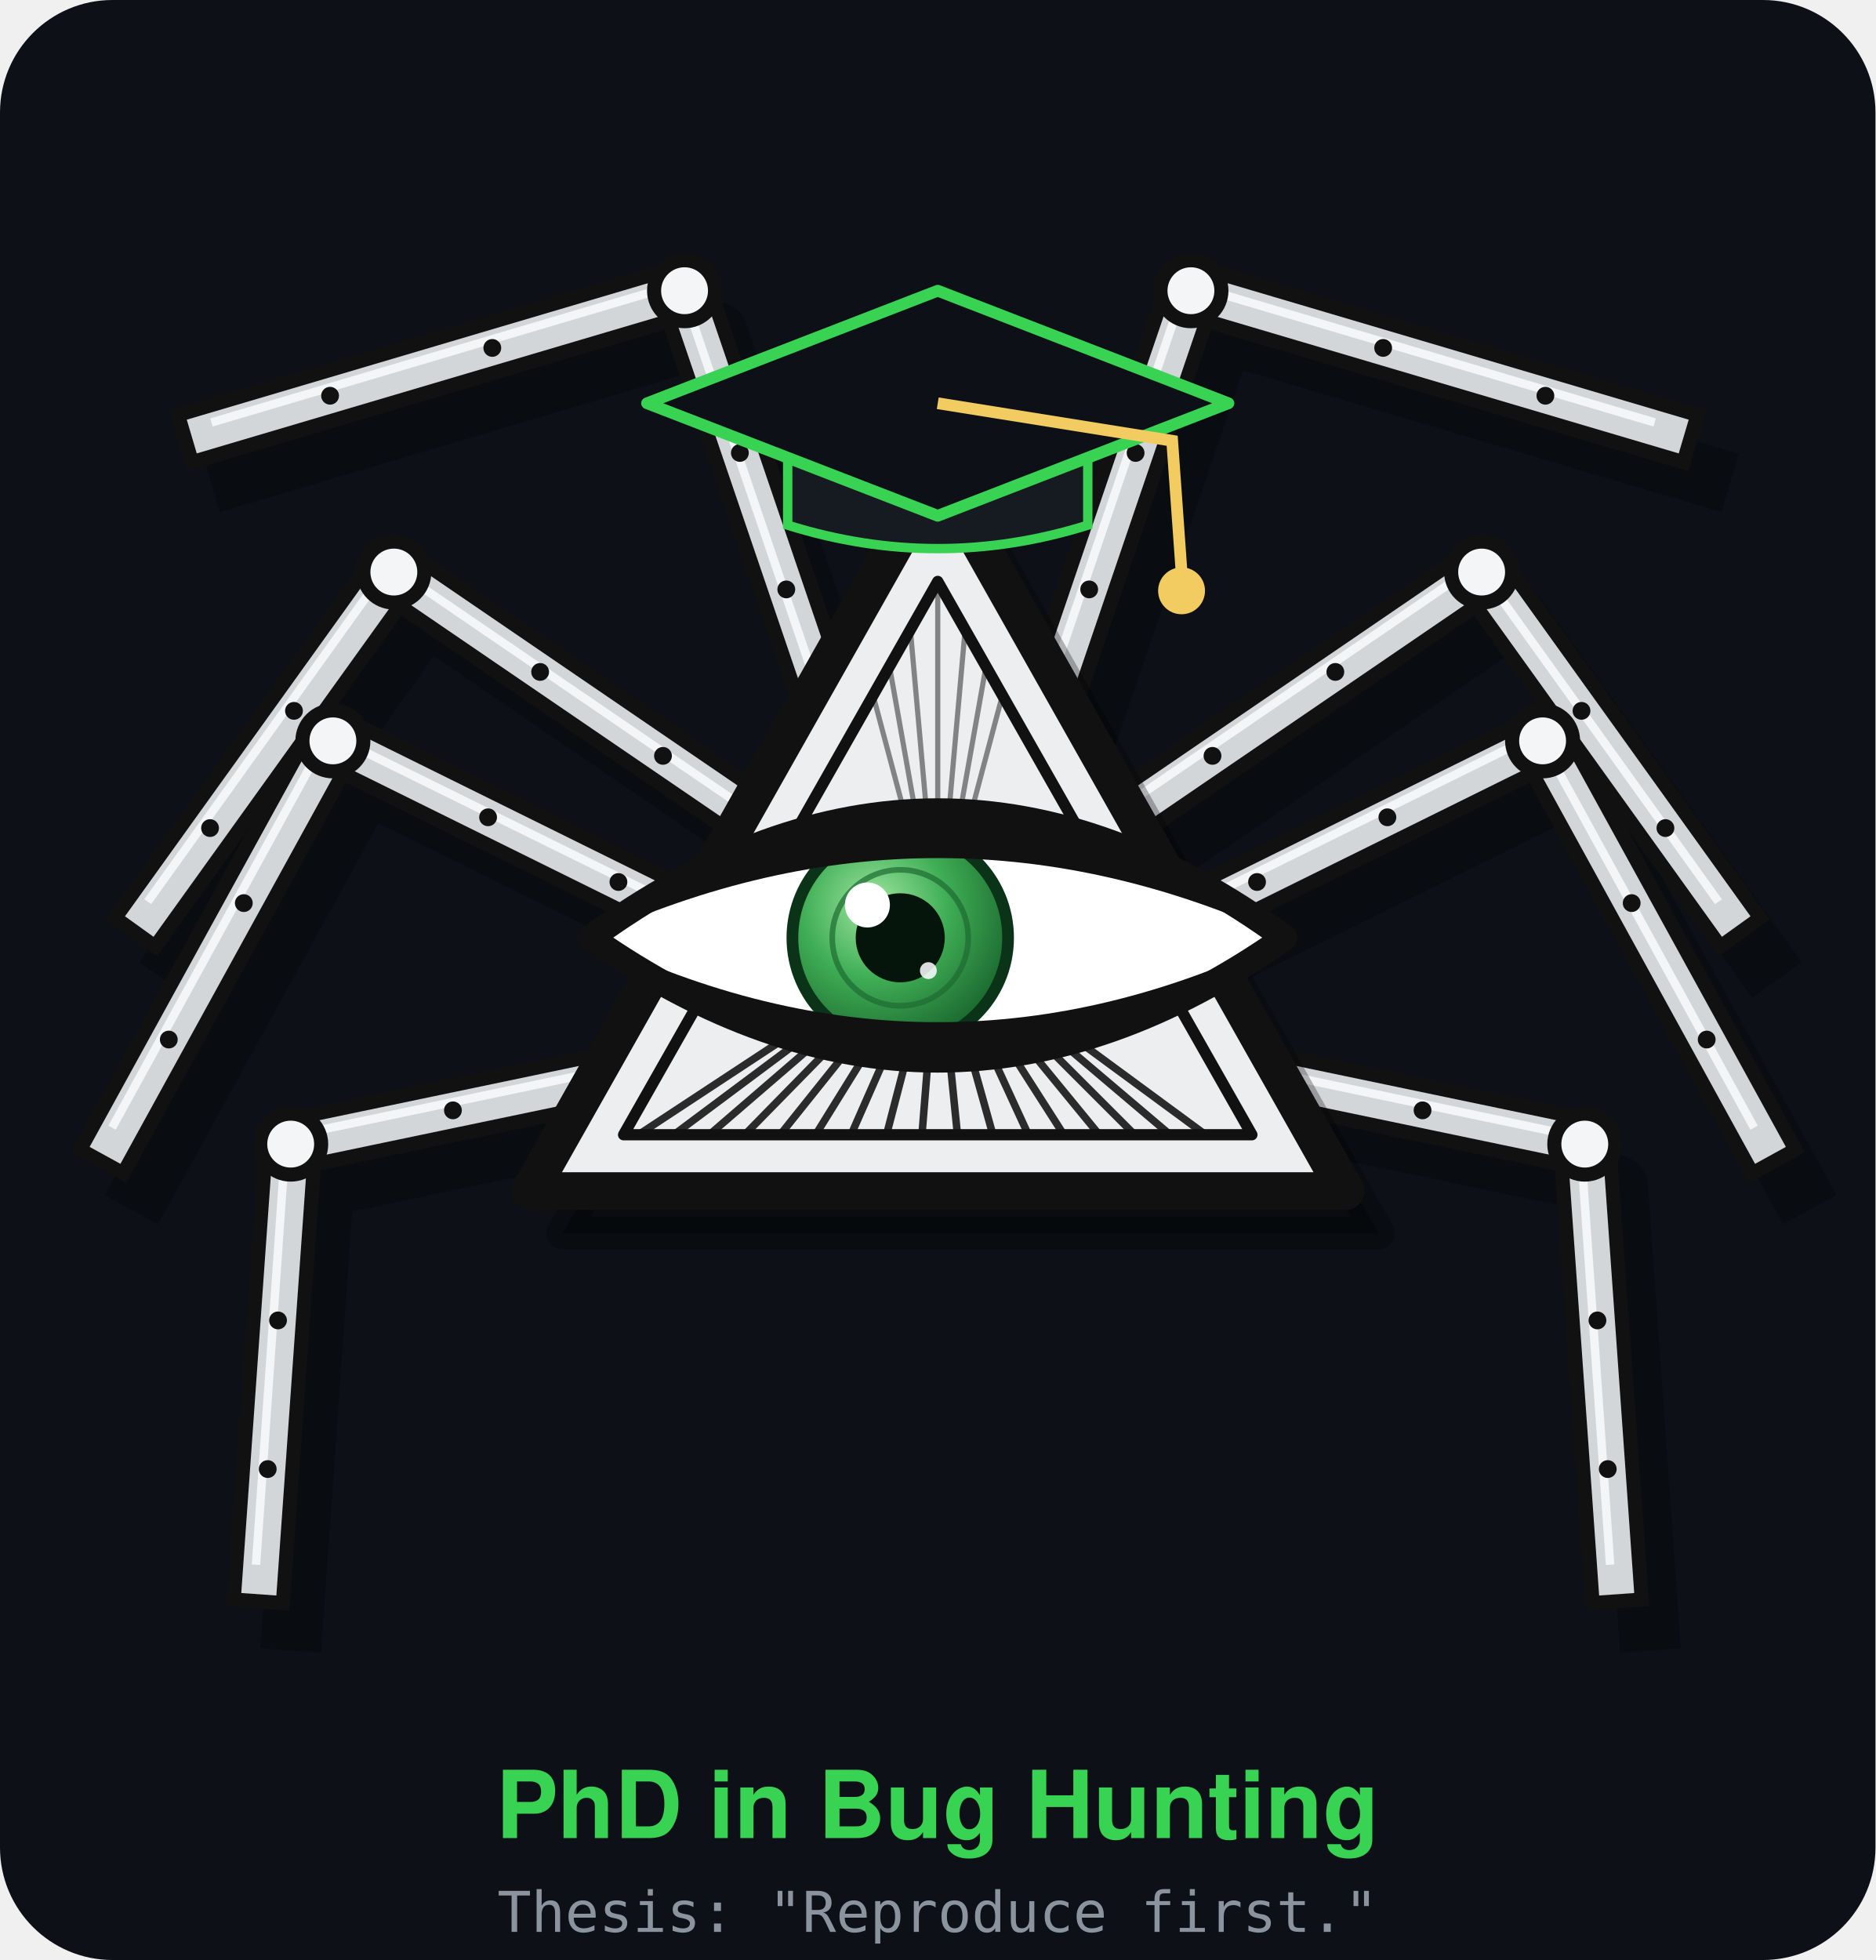
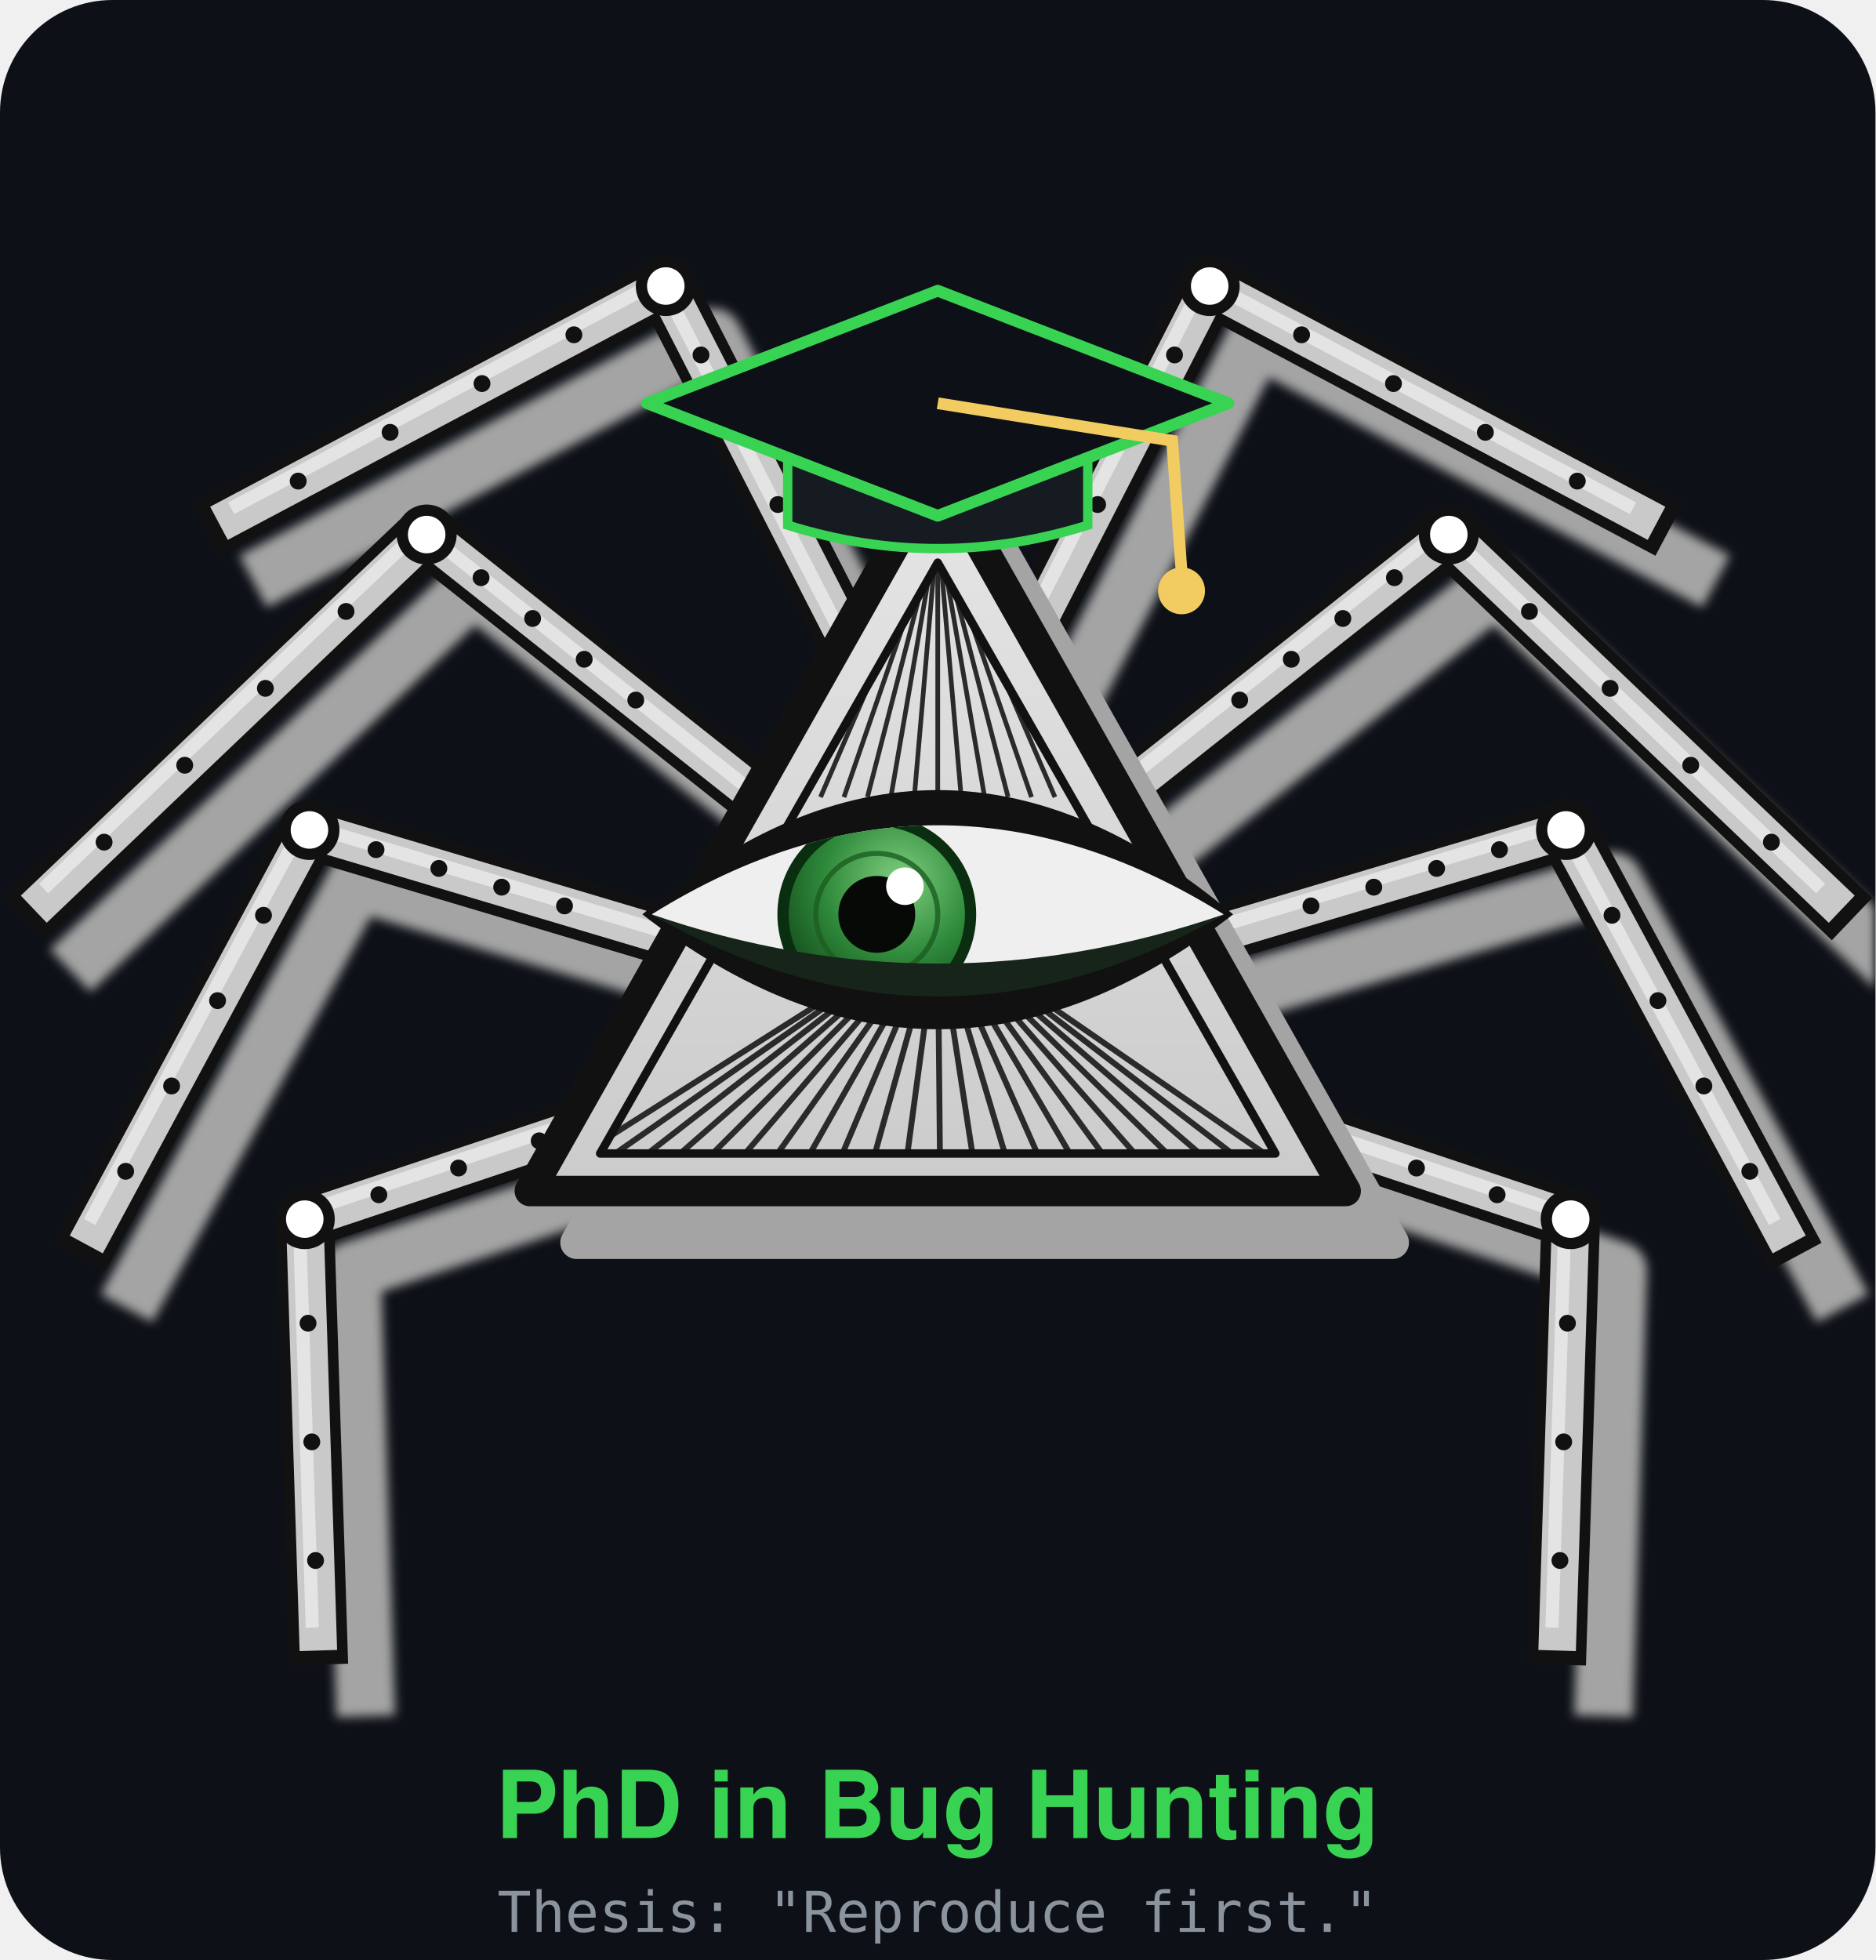
<svg xmlns="http://www.w3.org/2000/svg" viewBox="0 -50 400 418" width="400" height="418" role="img" aria-label="PRovidence wearing PhD in Bug Hunting">
  <defs>
-     <radialGradient id="grad-iris" cx=".38" cy=".35" r=".75">
-       <stop offset="0" stop-color="#9fe6a0" />
-       <stop offset=".45" stop-color="#3fae55" />
-       <stop offset="1" stop-color="#145a27" />
+     <linearGradient id="grad-shell" x1="0" y1="0" x2="0" y2="1">
+       <stop offset="0" stop-color="#e6e6e6" />
+       <stop offset="1" stop-color="#cbcbcb" />
+     </linearGradient>
+     <filter id="grad-soft" x="-10%" y="-10%" width="120%" height="120%">
+       <feGaussianBlur stdDeviation="1.1" />
+     </filter>
+     <radialGradient id="grad-iris" cx=".62" cy=".32" r=".8">
+       <stop offset="0" stop-color="#7fcf7f" />
+       <stop offset=".5" stop-color="#2f8a3b" />
+       <stop offset="1" stop-color="#0f3d14" />
    </radialGradient>
  </defs>
  <style>@keyframes grad-leg{from{transform:rotate(-3deg)}to{transform:rotate(3deg)}}@keyframes grad-bob{from{transform:translateY(0)}to{transform:translateY(-6px)}}.grad-all{animation:grad-bob 1.6s ease-in-out infinite alternate}</style>
  <rect x="0" y="-50" width="400" height="418" rx="24" fill="#0d1117" />
  <g class="grad-all">
-     <g transform="translate(7 9)">
-       <polyline style="transform-origin:223.0px 103px;animation:grad-leg 1s ease-in-out 0.00s infinite alternate" points="223.0,103.0 254.0,12.0 362.0,44.0" fill="none" stroke="rgba(0,0,0,.28)" stroke-width="13" stroke-linejoin="round" />
-       <polyline style="transform-origin:234.0px 128px;animation:grad-leg 1s ease-in-out 0.17s infinite alternate" points="234.0,128.0 316.0,72.0 372.0,150.0" fill="none" stroke="rgba(0,0,0,.28)" stroke-width="13" stroke-linejoin="round" />
-       <polyline style="transform-origin:242.0px 151px;animation:grad-leg 1s ease-in-out 0.34s infinite alternate" points="242.0,151.0 329.0,108.0 379.0,199.0" fill="none" stroke="rgba(0,0,0,.28)" stroke-width="13" stroke-linejoin="round" />
-       <polyline style="transform-origin:247.0px 175px;animation:grad-leg 1s ease-in-out 0.51s infinite alternate" points="247.0,175.0 338.0,194.0 345.0,293.0" fill="none" stroke="rgba(0,0,0,.28)" stroke-width="13" stroke-linejoin="round" />
-       <polyline style="transform-origin:177.0px 103px;animation:grad-leg 1s ease-in-out 0.09s infinite alternate" points="177.0,103.0 146.0,12.0 38.0,44.0" fill="none" stroke="rgba(0,0,0,.28)" stroke-width="13" stroke-linejoin="round" />
-       <polyline style="transform-origin:166.0px 128px;animation:grad-leg 1s ease-in-out 0.26s infinite alternate" points="166.0,128.0 84.0,72.0 28.0,150.0" fill="none" stroke="rgba(0,0,0,.28)" stroke-width="13" stroke-linejoin="round" />
-       <polyline style="transform-origin:158.0px 151px;animation:grad-leg 1s ease-in-out 0.43s infinite alternate" points="158.0,151.0 71.0,108.0 21.0,199.0" fill="none" stroke="rgba(0,0,0,.28)" stroke-width="13" stroke-linejoin="round" />
-       <polyline style="transform-origin:153.0px 175px;animation:grad-leg 1s ease-in-out 0.60s infinite alternate" points="153.0,175.0 62.0,194.0 55.0,293.0" fill="none" stroke="rgba(0,0,0,.28)" stroke-width="13" stroke-linejoin="round" />
-     </g>
-     <g class="leg" style="transform-origin:223.0px 103px;animation:grad-leg 1s ease-in-out 0.00s infinite alternate">
-       <polyline points="223.0,103.0 254.0,12.0 362.0,44.0" fill="none" stroke="#111111" stroke-width="13.5" stroke-linejoin="round" />
-       <polyline points="223.0,103.0 254.0,12.0 359.1,43.1" fill="none" stroke="#d3d6d9" stroke-width="7.5" stroke-linejoin="round" />
-       <polyline points="224.6,98.5 254.0,12.0 353.9,41.6" fill="none" stroke="#f7f8f9" stroke-width="1.8" stroke-linejoin="round" transform="translate(-1,-1.5)" opacity=".9" />
-       <circle cx="232.3" cy="75.7" r="1.9" fill="#111111" />
-       <circle cx="295.0" cy="24.2" r="1.9" fill="#111111" />
-       <circle cx="242.2" cy="46.6" r="1.9" fill="#111111" />
-       <circle cx="329.6" cy="34.4" r="1.9" fill="#111111" />
-       <circle cx="254" cy="12" r="6.5" fill="#f4f5f6" stroke="#111111" stroke-width="3" />
-     </g>
-     <g class="leg" style="transform-origin:234.0px 128px;animation:grad-leg 1s ease-in-out 0.17s infinite alternate">
-       <polyline points="234.0,128.0 316.0,72.0 372.0,150.0" fill="none" stroke="#111111" stroke-width="13.5" stroke-linejoin="round" />
-       <polyline points="234.0,128.0 316.0,72.0 370.3,147.6" fill="none" stroke="#d3d6d9" stroke-width="7.5" stroke-linejoin="round" />
-       <polyline points="238.1,125.2 316.0,72.0 367.5,143.8" fill="none" stroke="#f7f8f9" stroke-width="1.8" stroke-linejoin="round" transform="translate(-1,-1.5)" opacity=".9" />
-       <circle cx="258.6" cy="111.2" r="1.9" fill="#111111" />
-       <circle cx="337.3" cy="101.6" r="1.9" fill="#111111" />
-       <circle cx="284.8" cy="93.3" r="1.9" fill="#111111" />
-       <circle cx="355.2" cy="126.6" r="1.9" fill="#111111" />
-       <circle cx="316" cy="72" r="6.5" fill="#f4f5f6" stroke="#111111" stroke-width="3" />
-     </g>
-     <g class="leg" style="transform-origin:242.0px 151px;animation:grad-leg 1s ease-in-out 0.34s infinite alternate">
-       <polyline points="242.0,151.0 329.0,108.0 379.0,199.0" fill="none" stroke="#111111" stroke-width="13.5" stroke-linejoin="round" />
-       <polyline points="242.0,151.0 329.0,108.0 377.6,196.4" fill="none" stroke="#d3d6d9" stroke-width="7.5" stroke-linejoin="round" />
-       <polyline points="246.3,148.8 329.0,108.0 375.1,192.0" fill="none" stroke="#f7f8f9" stroke-width="1.8" stroke-linejoin="round" transform="translate(-1,-1.5)" opacity=".9" />
-       <circle cx="268.1" cy="138.1" r="1.9" fill="#111111" />
-       <circle cx="348.0" cy="142.6" r="1.9" fill="#111111" />
-       <circle cx="295.9" cy="124.3" r="1.9" fill="#111111" />
-       <circle cx="364.0" cy="171.7" r="1.9" fill="#111111" />
-       <circle cx="329" cy="108" r="6.5" fill="#f4f5f6" stroke="#111111" stroke-width="3" />
-     </g>
-     <g class="leg" style="transform-origin:247.0px 175px;animation:grad-leg 1s ease-in-out 0.51s infinite alternate">
-       <polyline points="247.0,175.0 338.0,194.0 345.0,293.0" fill="none" stroke="#111111" stroke-width="13.5" stroke-linejoin="round" />
-       <polyline points="247.0,175.0 338.0,194.0 344.8,290.0" fill="none" stroke="#d3d6d9" stroke-width="7.5" stroke-linejoin="round" />
-       <polyline points="251.6,175.9 338.0,194.0 344.4,285.2" fill="none" stroke="#f7f8f9" stroke-width="1.8" stroke-linejoin="round" transform="translate(-1,-1.5)" opacity=".9" />
-       <circle cx="274.3" cy="180.7" r="1.9" fill="#111111" />
-       <circle cx="340.7" cy="231.6" r="1.9" fill="#111111" />
-       <circle cx="303.4" cy="186.8" r="1.9" fill="#111111" />
-       <circle cx="342.9" cy="263.3" r="1.9" fill="#111111" />
-       <circle cx="338" cy="194" r="6.5" fill="#f4f5f6" stroke="#111111" stroke-width="3" />
-     </g>
-     <g class="leg" style="transform-origin:177.0px 103px;animation:grad-leg 1s ease-in-out 0.09s infinite alternate">
-       <polyline points="177.0,103.0 146.0,12.0 38.0,44.0" fill="none" stroke="#111111" stroke-width="13.5" stroke-linejoin="round" />
-       <polyline points="177.0,103.0 146.0,12.0 40.9,43.1" fill="none" stroke="#d3d6d9" stroke-width="7.5" stroke-linejoin="round" />
-       <polyline points="175.4,98.5 146.0,12.0 46.1,41.6" fill="none" stroke="#f7f8f9" stroke-width="1.8" stroke-linejoin="round" transform="translate(-1,-1.5)" opacity=".9" />
-       <circle cx="167.7" cy="75.7" r="1.9" fill="#111111" />
-       <circle cx="105.0" cy="24.2" r="1.9" fill="#111111" />
-       <circle cx="157.8" cy="46.6" r="1.9" fill="#111111" />
-       <circle cx="70.4" cy="34.4" r="1.9" fill="#111111" />
-       <circle cx="146" cy="12" r="6.5" fill="#f4f5f6" stroke="#111111" stroke-width="3" />
-     </g>
-     <g class="leg" style="transform-origin:166.0px 128px;animation:grad-leg 1s ease-in-out 0.26s infinite alternate">
-       <polyline points="166.0,128.0 84.0,72.0 28.0,150.0" fill="none" stroke="#111111" stroke-width="13.5" stroke-linejoin="round" />
-       <polyline points="166.0,128.0 84.0,72.0 29.7,147.6" fill="none" stroke="#d3d6d9" stroke-width="7.5" stroke-linejoin="round" />
-       <polyline points="161.9,125.2 84.0,72.0 32.5,143.8" fill="none" stroke="#f7f8f9" stroke-width="1.8" stroke-linejoin="round" transform="translate(-1,-1.5)" opacity=".9" />
-       <circle cx="141.4" cy="111.2" r="1.9" fill="#111111" />
-       <circle cx="62.7" cy="101.6" r="1.9" fill="#111111" />
-       <circle cx="115.2" cy="93.3" r="1.9" fill="#111111" />
-       <circle cx="44.8" cy="126.6" r="1.9" fill="#111111" />
-       <circle cx="84" cy="72" r="6.5" fill="#f4f5f6" stroke="#111111" stroke-width="3" />
-     </g>
-     <g class="leg" style="transform-origin:158.0px 151px;animation:grad-leg 1s ease-in-out 0.43s infinite alternate">
-       <polyline points="158.0,151.0 71.0,108.0 21.0,199.0" fill="none" stroke="#111111" stroke-width="13.5" stroke-linejoin="round" />
-       <polyline points="158.0,151.0 71.0,108.0 22.4,196.4" fill="none" stroke="#d3d6d9" stroke-width="7.5" stroke-linejoin="round" />
-       <polyline points="153.7,148.8 71.0,108.0 24.9,192.0" fill="none" stroke="#f7f8f9" stroke-width="1.8" stroke-linejoin="round" transform="translate(-1,-1.5)" opacity=".9" />
-       <circle cx="131.9" cy="138.1" r="1.9" fill="#111111" />
-       <circle cx="52.0" cy="142.6" r="1.9" fill="#111111" />
-       <circle cx="104.1" cy="124.3" r="1.9" fill="#111111" />
-       <circle cx="36.0" cy="171.7" r="1.9" fill="#111111" />
-       <circle cx="71" cy="108" r="6.5" fill="#f4f5f6" stroke="#111111" stroke-width="3" />
-     </g>
-     <g class="leg" style="transform-origin:153.0px 175px;animation:grad-leg 1s ease-in-out 0.60s infinite alternate">
-       <polyline points="153.0,175.0 62.0,194.0 55.0,293.0" fill="none" stroke="#111111" stroke-width="13.5" stroke-linejoin="round" />
-       <polyline points="153.0,175.0 62.0,194.0 55.2,290.0" fill="none" stroke="#d3d6d9" stroke-width="7.5" stroke-linejoin="round" />
-       <polyline points="148.4,175.9 62.0,194.0 55.6,285.2" fill="none" stroke="#f7f8f9" stroke-width="1.8" stroke-linejoin="round" transform="translate(-1,-1.5)" opacity=".9" />
-       <circle cx="125.7" cy="180.7" r="1.9" fill="#111111" />
-       <circle cx="59.3" cy="231.6" r="1.9" fill="#111111" />
-       <circle cx="96.6" cy="186.8" r="1.9" fill="#111111" />
-       <circle cx="57.1" cy="263.3" r="1.9" fill="#111111" />
-       <circle cx="62" cy="194" r="6.5" fill="#f4f5f6" stroke="#111111" stroke-width="3" />
+     <g transform="translate(10 11)" filter="url(#grad-soft)">
+       <polyline style="transform-origin:215.0px 95px;animation:grad-leg 1s ease-in-out 0.00s infinite alternate" points="215.0,95.0 258.0,11.0 356.0,63.0" fill="none" stroke="#a4a4a4" stroke-width="12.5" stroke-linejoin="round" />
+       <polyline style="transform-origin:232.0px 125px;animation:grad-leg 1s ease-in-out 0.17s infinite alternate" points="232.0,125.0 309.0,64.0 395.0,146.0" fill="none" stroke="#a4a4a4" stroke-width="12.5" stroke-linejoin="round" />
+       <polyline style="transform-origin:240.0px 155px;animation:grad-leg 1s ease-in-out 0.34s infinite alternate" points="240.0,155.0 334.0,127.0 383.0,218.0" fill="none" stroke="#a4a4a4" stroke-width="12.5" stroke-linejoin="round" />
+       <polyline style="transform-origin:245.0px 180px;animation:grad-leg 1s ease-in-out 0.51s infinite alternate" points="245.0,180.0 335.0,210.0 332.0,305.0" fill="none" stroke="#a4a4a4" stroke-width="12.5" stroke-linejoin="round" />
+       <polyline style="transform-origin:185.0px 95px;animation:grad-leg 1s ease-in-out 0.09s infinite alternate" points="185.0,95.0 142.0,11.0 44.0,63.0" fill="none" stroke="#a4a4a4" stroke-width="12.5" stroke-linejoin="round" />
+       <polyline style="transform-origin:168.0px 125px;animation:grad-leg 1s ease-in-out 0.26s infinite alternate" points="168.0,125.0 91.0,64.0 5.0,146.0" fill="none" stroke="#a4a4a4" stroke-width="12.5" stroke-linejoin="round" />
+       <polyline style="transform-origin:160.0px 155px;animation:grad-leg 1s ease-in-out 0.43s infinite alternate" points="160.0,155.0 66.0,127.0 17.0,218.0" fill="none" stroke="#a4a4a4" stroke-width="12.5" stroke-linejoin="round" />
+       <polyline style="transform-origin:155.0px 180px;animation:grad-leg 1s ease-in-out 0.60s infinite alternate" points="155.0,180.0 65.0,210.0 68.0,305.0" fill="none" stroke="#a4a4a4" stroke-width="12.5" stroke-linejoin="round" />
+     </g>
+     <g class="leg" style="transform-origin:215.0px 95px;animation:grad-leg 1s ease-in-out 0.00s infinite alternate">
+       <polyline points="215.0,95.0 258.0,11.0 356.0,63.0" fill="none" stroke="#111111" stroke-width="12.5" stroke-linejoin="round" />
+       <polyline points="215.0,95.0 258.0,11.0 353.3,61.6" fill="none" stroke="#c9c9c9" stroke-width="8" stroke-linejoin="round" />
+       <polyline points="216.7,91.6 258.0,11.0 349.5,59.6" fill="none" stroke="#e4e4e4" stroke-width="2.8" stroke-linejoin="round" transform="translate(-1.2,-1.2)" />
+       <circle cx="234.1" cy="57.6" r="1.8" fill="#111111" />
+       <circle cx="242.3" cy="41.7" r="1.8" fill="#111111" />
+       <circle cx="250.5" cy="25.7" r="1.8" fill="#111111" />
+       <circle cx="277.6" cy="21.4" r="1.8" fill="#111111" />
+       <circle cx="297.2" cy="31.8" r="1.8" fill="#111111" />
+       <circle cx="316.8" cy="42.2" r="1.8" fill="#111111" />
+       <circle cx="336.4" cy="52.6" r="1.8" fill="#111111" />
+       <circle cx="258" cy="11" r="5.2" fill="#ffffff" stroke="#111111" stroke-width="2.4" />
+     </g>
+     <g class="leg" style="transform-origin:232.0px 125px;animation:grad-leg 1s ease-in-out 0.17s infinite alternate">
+       <polyline points="232.0,125.0 309.0,64.0 395.0,146.0" fill="none" stroke="#111111" stroke-width="12.5" stroke-linejoin="round" />
+       <polyline points="232.0,125.0 309.0,64.0 392.8,143.9" fill="none" stroke="#c9c9c9" stroke-width="8" stroke-linejoin="round" />
+       <polyline points="235.1,122.6 309.0,64.0 389.5,140.7" fill="none" stroke="#e4e4e4" stroke-width="2.8" stroke-linejoin="round" transform="translate(-1.2,-1.2)" />
+       <circle cx="264.4" cy="99.3" r="1.8" fill="#111111" />
+       <circle cx="275.4" cy="90.6" r="1.8" fill="#111111" />
+       <circle cx="286.4" cy="81.9" r="1.8" fill="#111111" />
+       <circle cx="297.4" cy="73.2" r="1.8" fill="#111111" />
+       <circle cx="326.2" cy="80.4" r="1.8" fill="#111111" />
+       <circle cx="343.4" cy="96.8" r="1.8" fill="#111111" />
+       <circle cx="360.6" cy="113.2" r="1.8" fill="#111111" />
+       <circle cx="377.8" cy="129.6" r="1.8" fill="#111111" />
+       <circle cx="309" cy="64" r="5.2" fill="#ffffff" stroke="#111111" stroke-width="2.4" />
+     </g>
+     <g class="leg" style="transform-origin:240.0px 155px;animation:grad-leg 1s ease-in-out 0.34s infinite alternate">
+       <polyline points="240.0,155.0 334.0,127.0 383.0,218.0" fill="none" stroke="#111111" stroke-width="12.5" stroke-linejoin="round" />
+       <polyline points="240.0,155.0 334.0,127.0 381.6,215.4" fill="none" stroke="#c9c9c9" stroke-width="8" stroke-linejoin="round" />
+       <polyline points="243.8,153.9 334.0,127.0 379.7,211.8" fill="none" stroke="#e4e4e4" stroke-width="2.8" stroke-linejoin="round" transform="translate(-1.2,-1.2)" />
+       <circle cx="279.6" cy="143.2" r="1.8" fill="#111111" />
+       <circle cx="293.0" cy="139.2" r="1.8" fill="#111111" />
+       <circle cx="306.4" cy="135.2" r="1.8" fill="#111111" />
+       <circle cx="319.8" cy="131.2" r="1.8" fill="#111111" />
+       <circle cx="343.8" cy="145.2" r="1.8" fill="#111111" />
+       <circle cx="353.6" cy="163.4" r="1.8" fill="#111111" />
+       <circle cx="363.4" cy="181.6" r="1.8" fill="#111111" />
+       <circle cx="373.2" cy="199.8" r="1.8" fill="#111111" />
+       <circle cx="334" cy="127" r="5.2" fill="#ffffff" stroke="#111111" stroke-width="2.4" />
+     </g>
+     <g class="leg" style="transform-origin:245.0px 180px;animation:grad-leg 1s ease-in-out 0.51s infinite alternate">
+       <polyline points="245.0,180.0 335.0,210.0 332.0,305.0" fill="none" stroke="#111111" stroke-width="12.5" stroke-linejoin="round" />
+       <polyline points="245.0,180.0 335.0,210.0 332.1,302.0" fill="none" stroke="#c9c9c9" stroke-width="8" stroke-linejoin="round" />
+       <polyline points="248.6,181.2 335.0,210.0 332.2,298.3" fill="none" stroke="#e4e4e4" stroke-width="2.8" stroke-linejoin="round" transform="translate(-1.2,-1.2)" />
+       <circle cx="285.1" cy="193.3" r="1.8" fill="#111111" />
+       <circle cx="302.1" cy="199.1" r="1.8" fill="#111111" />
+       <circle cx="319.3" cy="204.8" r="1.8" fill="#111111" />
+       <circle cx="334.3" cy="232.2" r="1.8" fill="#111111" />
+       <circle cx="333.5" cy="257.5" r="1.8" fill="#111111" />
+       <circle cx="332.7" cy="282.8" r="1.8" fill="#111111" />
+       <circle cx="335" cy="210" r="5.2" fill="#ffffff" stroke="#111111" stroke-width="2.4" />
+     </g>
+     <g class="leg" style="transform-origin:185.0px 95px;animation:grad-leg 1s ease-in-out 0.09s infinite alternate">
+       <polyline points="185.0,95.0 142.0,11.0 44.0,63.0" fill="none" stroke="#111111" stroke-width="12.5" stroke-linejoin="round" />
+       <polyline points="185.0,95.0 142.0,11.0 46.7,61.6" fill="none" stroke="#c9c9c9" stroke-width="8" stroke-linejoin="round" />
+       <polyline points="183.3,91.6 142.0,11.0 50.5,59.6" fill="none" stroke="#e4e4e4" stroke-width="2.8" stroke-linejoin="round" transform="translate(-1.2,-1.2)" />
+       <circle cx="165.9" cy="57.6" r="1.8" fill="#111111" />
+       <circle cx="157.7" cy="41.7" r="1.8" fill="#111111" />
+       <circle cx="149.5" cy="25.7" r="1.8" fill="#111111" />
+       <circle cx="122.4" cy="21.4" r="1.8" fill="#111111" />
+       <circle cx="102.8" cy="31.8" r="1.8" fill="#111111" />
+       <circle cx="83.2" cy="42.2" r="1.8" fill="#111111" />
+       <circle cx="63.6" cy="52.6" r="1.8" fill="#111111" />
+       <circle cx="142" cy="11" r="5.2" fill="#ffffff" stroke="#111111" stroke-width="2.4" />
+     </g>
+     <g class="leg" style="transform-origin:168.0px 125px;animation:grad-leg 1s ease-in-out 0.26s infinite alternate">
+       <polyline points="168.0,125.0 91.0,64.0 5.0,146.0" fill="none" stroke="#111111" stroke-width="12.5" stroke-linejoin="round" />
+       <polyline points="168.0,125.0 91.0,64.0 7.2,143.9" fill="none" stroke="#c9c9c9" stroke-width="8" stroke-linejoin="round" />
+       <polyline points="164.9,122.6 91.0,64.0 10.5,140.7" fill="none" stroke="#e4e4e4" stroke-width="2.8" stroke-linejoin="round" transform="translate(-1.2,-1.2)" />
+       <circle cx="135.6" cy="99.3" r="1.8" fill="#111111" />
+       <circle cx="124.6" cy="90.6" r="1.8" fill="#111111" />
+       <circle cx="113.6" cy="81.9" r="1.8" fill="#111111" />
+       <circle cx="102.6" cy="73.2" r="1.8" fill="#111111" />
+       <circle cx="73.8" cy="80.4" r="1.8" fill="#111111" />
+       <circle cx="56.6" cy="96.8" r="1.8" fill="#111111" />
+       <circle cx="39.4" cy="113.2" r="1.8" fill="#111111" />
+       <circle cx="22.2" cy="129.6" r="1.8" fill="#111111" />
+       <circle cx="91" cy="64" r="5.2" fill="#ffffff" stroke="#111111" stroke-width="2.4" />
+     </g>
+     <g class="leg" style="transform-origin:160.0px 155px;animation:grad-leg 1s ease-in-out 0.43s infinite alternate">
+       <polyline points="160.0,155.0 66.0,127.0 17.0,218.0" fill="none" stroke="#111111" stroke-width="12.5" stroke-linejoin="round" />
+       <polyline points="160.0,155.0 66.0,127.0 18.4,215.4" fill="none" stroke="#c9c9c9" stroke-width="8" stroke-linejoin="round" />
+       <polyline points="156.2,153.9 66.0,127.0 20.3,211.8" fill="none" stroke="#e4e4e4" stroke-width="2.8" stroke-linejoin="round" transform="translate(-1.2,-1.2)" />
+       <circle cx="120.4" cy="143.2" r="1.8" fill="#111111" />
+       <circle cx="107.0" cy="139.2" r="1.8" fill="#111111" />
+       <circle cx="93.6" cy="135.2" r="1.8" fill="#111111" />
+       <circle cx="80.2" cy="131.2" r="1.8" fill="#111111" />
+       <circle cx="56.2" cy="145.2" r="1.8" fill="#111111" />
+       <circle cx="46.4" cy="163.4" r="1.8" fill="#111111" />
+       <circle cx="36.6" cy="181.6" r="1.8" fill="#111111" />
+       <circle cx="26.8" cy="199.8" r="1.8" fill="#111111" />
+       <circle cx="66" cy="127" r="5.2" fill="#ffffff" stroke="#111111" stroke-width="2.4" />
+     </g>
+     <g class="leg" style="transform-origin:155.0px 180px;animation:grad-leg 1s ease-in-out 0.60s infinite alternate">
+       <polyline points="155.0,180.0 65.0,210.0 68.0,305.0" fill="none" stroke="#111111" stroke-width="12.5" stroke-linejoin="round" />
+       <polyline points="155.0,180.0 65.0,210.0 67.9,302.0" fill="none" stroke="#c9c9c9" stroke-width="8" stroke-linejoin="round" />
+       <polyline points="151.4,181.2 65.0,210.0 67.8,298.3" fill="none" stroke="#e4e4e4" stroke-width="2.8" stroke-linejoin="round" transform="translate(-1.2,-1.2)" />
+       <circle cx="115.0" cy="193.3" r="1.8" fill="#111111" />
+       <circle cx="97.8" cy="199.1" r="1.8" fill="#111111" />
+       <circle cx="80.8" cy="204.8" r="1.8" fill="#111111" />
+       <circle cx="65.7" cy="232.2" r="1.8" fill="#111111" />
+       <circle cx="66.5" cy="257.5" r="1.8" fill="#111111" />
+       <circle cx="67.3" cy="282.8" r="1.8" fill="#111111" />
+       <circle cx="65" cy="210" r="5.2" fill="#ffffff" stroke="#111111" stroke-width="2.4" />
    </g>
    <g class="body">
-       <polygon points="200.0,50.0 287.0,204.0 113.0,204.0" fill="rgba(0,0,0,.28)" transform="translate(7 9)" stroke="rgba(0,0,0,.28)" stroke-width="7" stroke-linejoin="round" />
-       <polygon points="200.0,50.0 287.0,204.0 113.0,204.0" fill="#eceeef" stroke="#111111" stroke-width="8" stroke-linejoin="round" />
+       <polygon points="200.0,50.0 287.0,204.0 113.0,204.0" fill="#a4a4a4" stroke="#a4a4a4" stroke-width="7" stroke-linejoin="round" transform="translate(10 11)" />
+       <polygon points="200.0,50.0 287.0,204.0 113.0,204.0" fill="url(#grad-shell)" stroke="#111111" stroke-width="6.5" stroke-linejoin="round" />
      <clipPath id="grad-in">
-         <polygon points="200,74 133,192 267,192" />
+         <polygon points="200,70 128,196 272,196" />
+       </clipPath>
+       <clipPath id="grad-sclera">
+         <path d="M139 137 Q200 99 261 137 Q200 170 139 137 Z" />
      </clipPath>
      <g clip-path="url(#grad-in)">
-         <line x1="200" y1="150" x2="124" y2="200" stroke="#2b2b2b" stroke-width="1.6" />
-         <line x1="200" y1="150" x2="133" y2="200" stroke="#2b2b2b" stroke-width="1.6" />
-         <line x1="200" y1="150" x2="142" y2="200" stroke="#2b2b2b" stroke-width="1.6" />
-         <line x1="200" y1="150" x2="151" y2="200" stroke="#2b2b2b" stroke-width="1.6" />
-         <line x1="200" y1="150" x2="160" y2="200" stroke="#2b2b2b" stroke-width="1.6" />
-         <line x1="200" y1="150" x2="169" y2="200" stroke="#2b2b2b" stroke-width="1.6" />
-         <line x1="200" y1="150" x2="178" y2="200" stroke="#2b2b2b" stroke-width="1.6" />
-         <line x1="200" y1="150" x2="187" y2="200" stroke="#2b2b2b" stroke-width="1.6" />
-         <line x1="200" y1="150" x2="196" y2="200" stroke="#2b2b2b" stroke-width="1.6" />
-         <line x1="200" y1="150" x2="205" y2="200" stroke="#2b2b2b" stroke-width="1.6" />
-         <line x1="200" y1="150" x2="214" y2="200" stroke="#2b2b2b" stroke-width="1.6" />
-         <line x1="200" y1="150" x2="223" y2="200" stroke="#2b2b2b" stroke-width="1.6" />
-         <line x1="200" y1="150" x2="232" y2="200" stroke="#2b2b2b" stroke-width="1.6" />
-         <line x1="200" y1="150" x2="241" y2="200" stroke="#2b2b2b" stroke-width="1.6" />
-         <line x1="200" y1="150" x2="250" y2="200" stroke="#2b2b2b" stroke-width="1.6" />
-         <line x1="200" y1="150" x2="259" y2="200" stroke="#2b2b2b" stroke-width="1.6" />
-         <line x1="200" y1="150" x2="268" y2="200" stroke="#2b2b2b" stroke-width="1.6" />
-         <line x1="200" y1="150" x2="176" y2="60" stroke="#2b2b2b" stroke-width="1.1" opacity=".55" />
-         <line x1="200" y1="150" x2="184" y2="60" stroke="#2b2b2b" stroke-width="1.1" opacity=".55" />
-         <line x1="200" y1="150" x2="192" y2="60" stroke="#2b2b2b" stroke-width="1.1" opacity=".55" />
-         <line x1="200" y1="150" x2="200" y2="60" stroke="#2b2b2b" stroke-width="1.1" opacity=".55" />
-         <line x1="200" y1="150" x2="208" y2="60" stroke="#2b2b2b" stroke-width="1.1" opacity=".55" />
-         <line x1="200" y1="150" x2="216" y2="60" stroke="#2b2b2b" stroke-width="1.1" opacity=".55" />
-         <line x1="200" y1="150" x2="224" y2="60" stroke="#2b2b2b" stroke-width="1.1" opacity=".55" />
+         <line x1="200" y1="148" x2="118.0" y2="200" stroke="#2a2a2a" stroke-width="1.25" />
+         <line x1="200" y1="148" x2="125.5" y2="200" stroke="#2a2a2a" stroke-width="1.25" />
+         <line x1="200" y1="148" x2="133.0" y2="200" stroke="#2a2a2a" stroke-width="1.25" />
+         <line x1="200" y1="148" x2="140.5" y2="200" stroke="#2a2a2a" stroke-width="1.25" />
+         <line x1="200" y1="148" x2="148.0" y2="200" stroke="#2a2a2a" stroke-width="1.25" />
+         <line x1="200" y1="148" x2="155.5" y2="200" stroke="#2a2a2a" stroke-width="1.25" />
+         <line x1="200" y1="148" x2="163.0" y2="200" stroke="#2a2a2a" stroke-width="1.25" />
+         <line x1="200" y1="148" x2="170.5" y2="200" stroke="#2a2a2a" stroke-width="1.25" />
+         <line x1="200" y1="148" x2="178.0" y2="200" stroke="#2a2a2a" stroke-width="1.25" />
+         <line x1="200" y1="148" x2="185.5" y2="200" stroke="#2a2a2a" stroke-width="1.25" />
+         <line x1="200" y1="148" x2="193.0" y2="200" stroke="#2a2a2a" stroke-width="1.25" />
+         <line x1="200" y1="148" x2="200.5" y2="200" stroke="#2a2a2a" stroke-width="1.25" />
+         <line x1="200" y1="148" x2="208.0" y2="200" stroke="#2a2a2a" stroke-width="1.25" />
+         <line x1="200" y1="148" x2="215.5" y2="200" stroke="#2a2a2a" stroke-width="1.25" />
+         <line x1="200" y1="148" x2="223.0" y2="200" stroke="#2a2a2a" stroke-width="1.25" />
+         <line x1="200" y1="148" x2="230.5" y2="200" stroke="#2a2a2a" stroke-width="1.25" />
+         <line x1="200" y1="148" x2="238.0" y2="200" stroke="#2a2a2a" stroke-width="1.25" />
+         <line x1="200" y1="148" x2="245.5" y2="200" stroke="#2a2a2a" stroke-width="1.25" />
+         <line x1="200" y1="148" x2="253.0" y2="200" stroke="#2a2a2a" stroke-width="1.25" />
+         <line x1="200" y1="148" x2="260.5" y2="200" stroke="#2a2a2a" stroke-width="1.25" />
+         <line x1="200" y1="148" x2="268.0" y2="200" stroke="#2a2a2a" stroke-width="1.25" />
+         <line x1="200" y1="148" x2="275.5" y2="200" stroke="#2a2a2a" stroke-width="1.25" />
+         <line x1="200" y1="62" x2="170" y2="120" stroke="#2a2a2a" stroke-width="1" />
+         <line x1="200" y1="62" x2="175" y2="120" stroke="#2a2a2a" stroke-width="1" />
+         <line x1="200" y1="62" x2="180" y2="120" stroke="#2a2a2a" stroke-width="1" />
+         <line x1="200" y1="62" x2="185" y2="120" stroke="#2a2a2a" stroke-width="1" />
+         <line x1="200" y1="62" x2="190" y2="120" stroke="#2a2a2a" stroke-width="1" />
+         <line x1="200" y1="62" x2="195" y2="120" stroke="#2a2a2a" stroke-width="1" />
+         <line x1="200" y1="62" x2="200" y2="120" stroke="#2a2a2a" stroke-width="1" />
+         <line x1="200" y1="62" x2="205" y2="120" stroke="#2a2a2a" stroke-width="1" />
+         <line x1="200" y1="62" x2="210" y2="120" stroke="#2a2a2a" stroke-width="1" />
+         <line x1="200" y1="62" x2="215" y2="120" stroke="#2a2a2a" stroke-width="1" />
+         <line x1="200" y1="62" x2="220" y2="120" stroke="#2a2a2a" stroke-width="1" />
+         <line x1="200" y1="62" x2="225" y2="120" stroke="#2a2a2a" stroke-width="1" />
+         <line x1="200" y1="62" x2="230" y2="120" stroke="#2a2a2a" stroke-width="1" />
      </g>
-       <polygon points="200,74 133,192 267,192" fill="none" stroke="#111111" stroke-width="2.4" stroke-linejoin="round" />
-       <path d="M126 150 Q200 96 274 150 Q200 202 126 150 Z" fill="#ffffff" stroke="#111111" stroke-width="5.5" stroke-linejoin="round" />
-       <g>
-         <animateTransform attributeName="transform" type="translate" values="0 0;0 0;10 1;10 1;-3 -1;-3 -1;0 0" keyTimes="0;.3;.38;.6;.68;.9;1" dur="7s" repeatCount="indefinite" />
-         <circle cx="192" cy="150" r="23" fill="url(#grad-iris)" stroke="#0a3317" stroke-width="2.5" />
-         <circle cx="192" cy="150" r="14.5" fill="none" stroke="#1d6b31" stroke-width="1.2" opacity=".7" />
-         <circle cx="192" cy="150" r="9.5" fill="#06150b" />
-         <circle cx="185" cy="143" r="4.8" fill="#ffffff" />
-         <circle cx="198" cy="157" r="1.8" fill="#ffffff" opacity=".85" />
+       <polygon points="200,70 128,196 272,196" fill="none" stroke="#111111" stroke-width="1.8" stroke-linejoin="round" />
+       <g transform="translate(0 8)">
+         <path d="M137 137 Q200 84 263 137 Q200 186 137 137 Z" fill="#111111" />
+         <path d="M139 137 Q200 99 261 137 Q200 170 139 137 Z" fill="#efefef" />
+         <g clip-path="url(#grad-sclera)">
+           <g>
+             <animateTransform attributeName="transform" type="translate" values="0 0;0 0;12 0;12 0;-6 1;-6 1;0 0" keyTimes="0;.3;.38;.6;.68;.9;1" dur="7s" repeatCount="indefinite" />
+             <circle cx="187" cy="137" r="20" fill="url(#grad-iris)" stroke="#0a2e10" stroke-width="2.4" />
+             <circle cx="187" cy="137" r="13" fill="none" stroke="#1b5e20" stroke-width="1.1" opacity=".8" />
+             <circle cx="187" cy="137" r="8.2" fill="#070907" />
+             <circle cx="193" cy="131" r="4" fill="#ffffff" />
+           </g>
+         </g>
+         <path d="M139 137 Q200 172 261 137 Q200 158 139 137 Z" fill="#16241a" />
      </g>
-       <path d="M126 150 Q200 96 274 150 Q200 116 126 150 Z" fill="#111111" />
-       <path d="M126 150 Q200 202 274 150 Q200 186 126 150 Z" fill="#111111" />
    </g>
    <g transform="translate(0 10)">
      <g>
        <path d="M168 34 L168 52 Q200 62 232 52 L232 34 Z" fill="#161b22" stroke="#39d353" stroke-width="2" />
        <path d="M138 26 L200 2 L262 26 L200 50 Z" fill="#0d1117" stroke="#39d353" stroke-width="2.5" stroke-linejoin="round" />
        <path d="M200 26 L250 34 L252 62" stroke="#f2cc60" stroke-width="2.5" fill="none" />
        <circle cx="252" cy="66" r="5" fill="#f2cc60" />
      </g>
    </g>
  </g>
  <text x="200" y="342" text-anchor="middle" font-family="-apple-system,Segoe UI,Helvetica,Arial,sans-serif" font-weight="700" font-size="20" fill="#39d353">PhD in Bug Hunting</text>
  <text x="200" y="362" text-anchor="middle" font-family="ui-monospace,Menlo,monospace" font-size="12" fill="#8b949e">Thesis: "Reproduce first."</text>
</svg>
